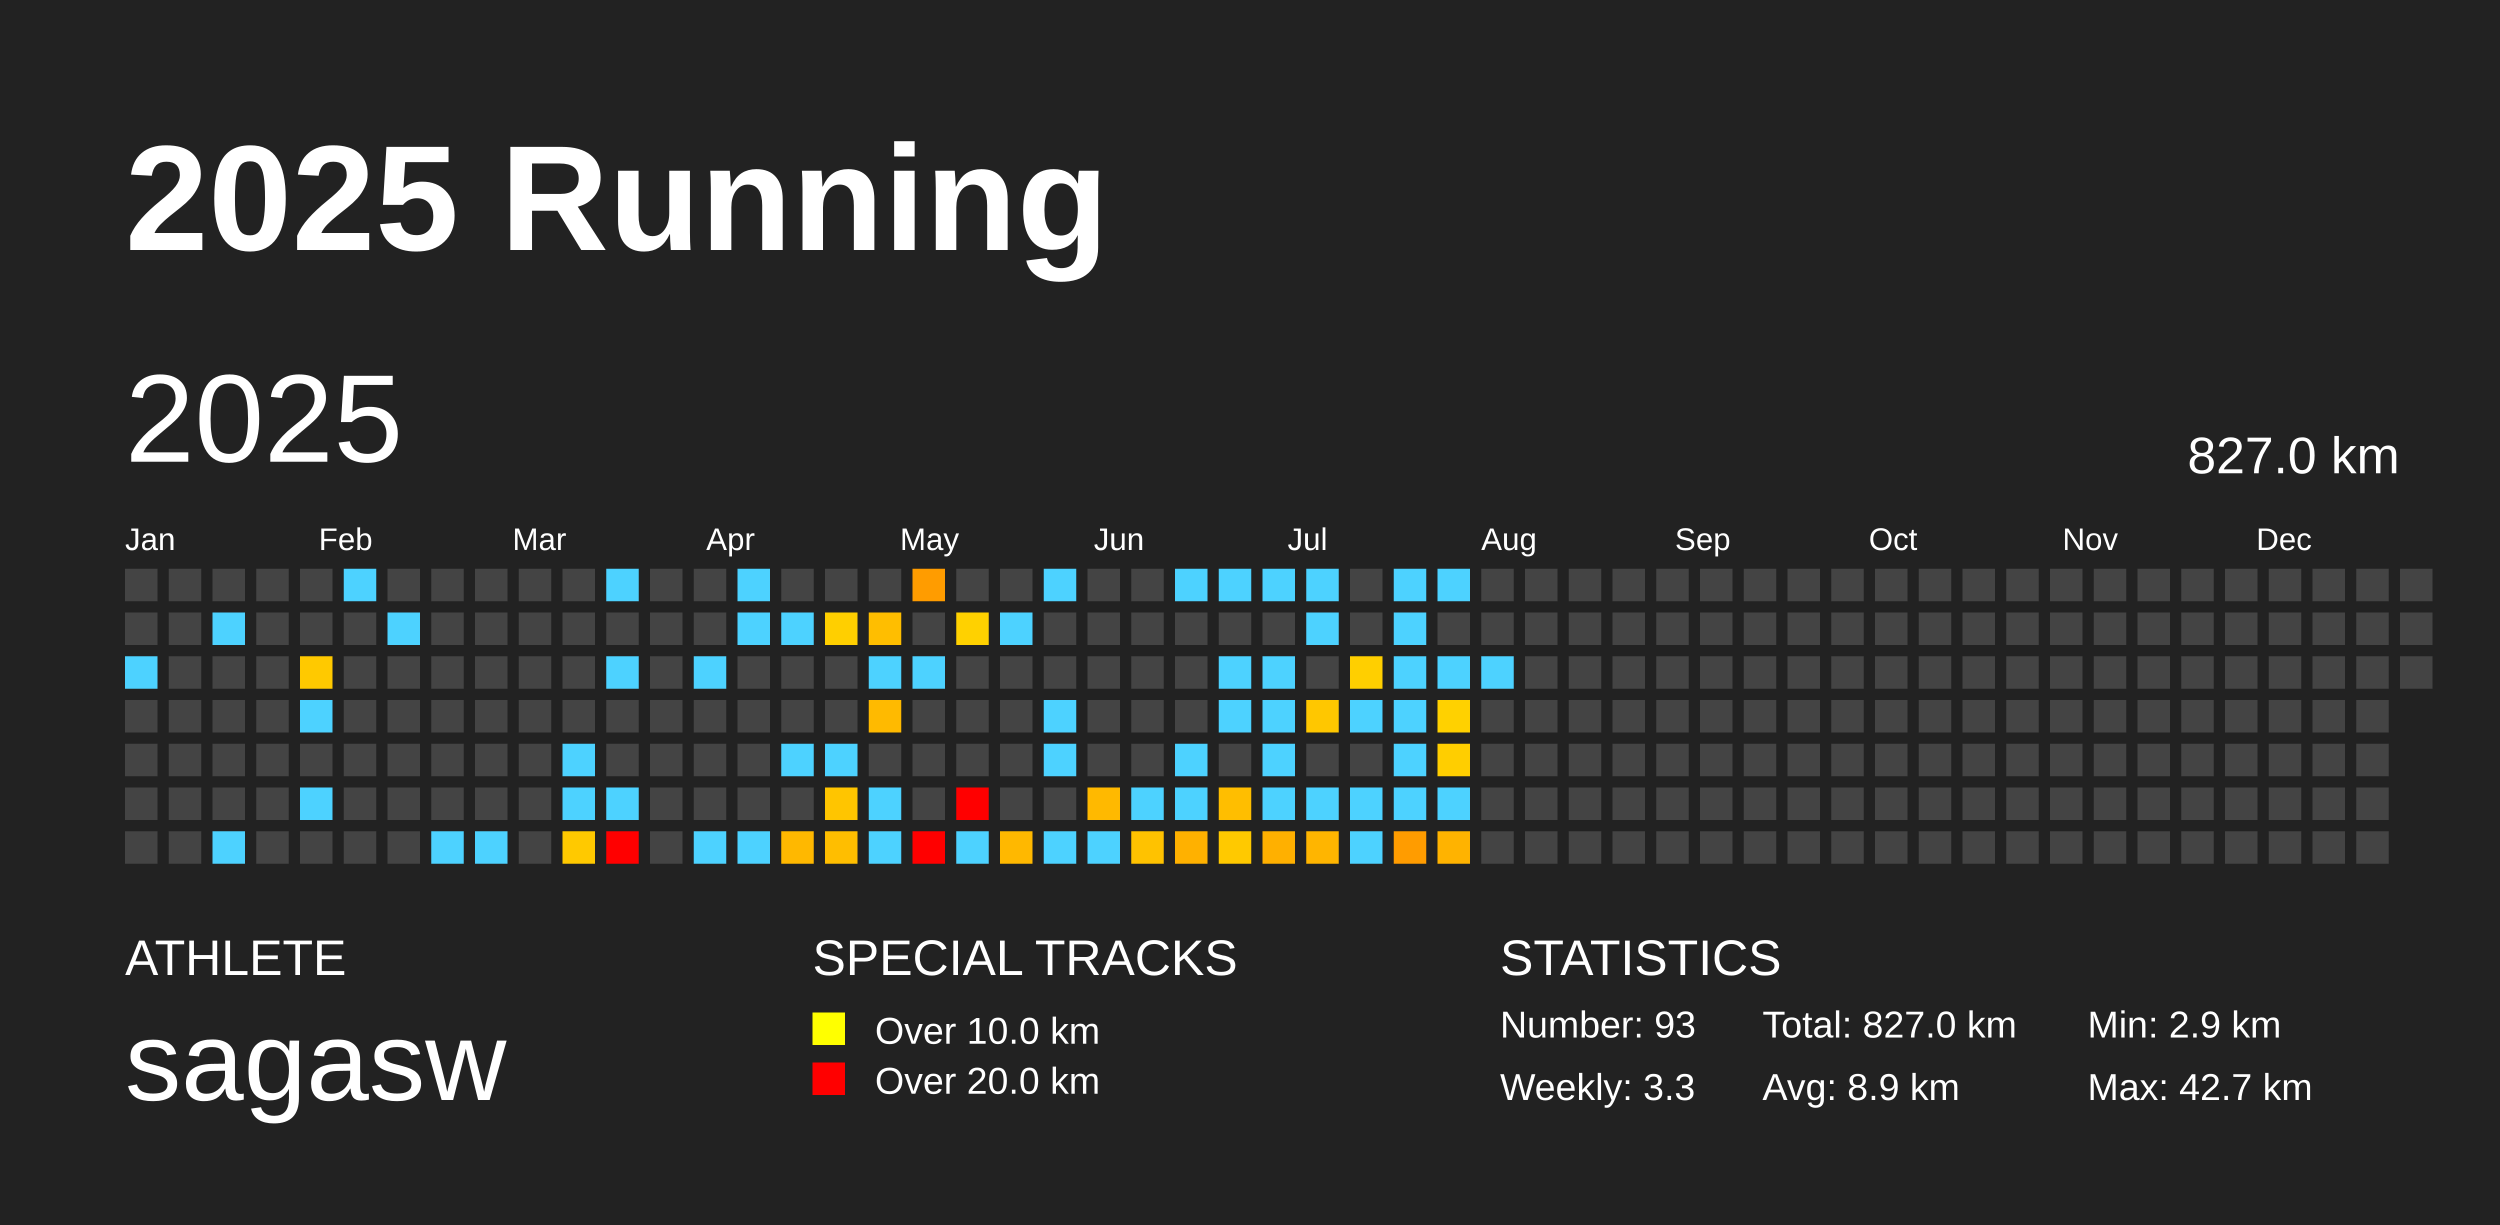
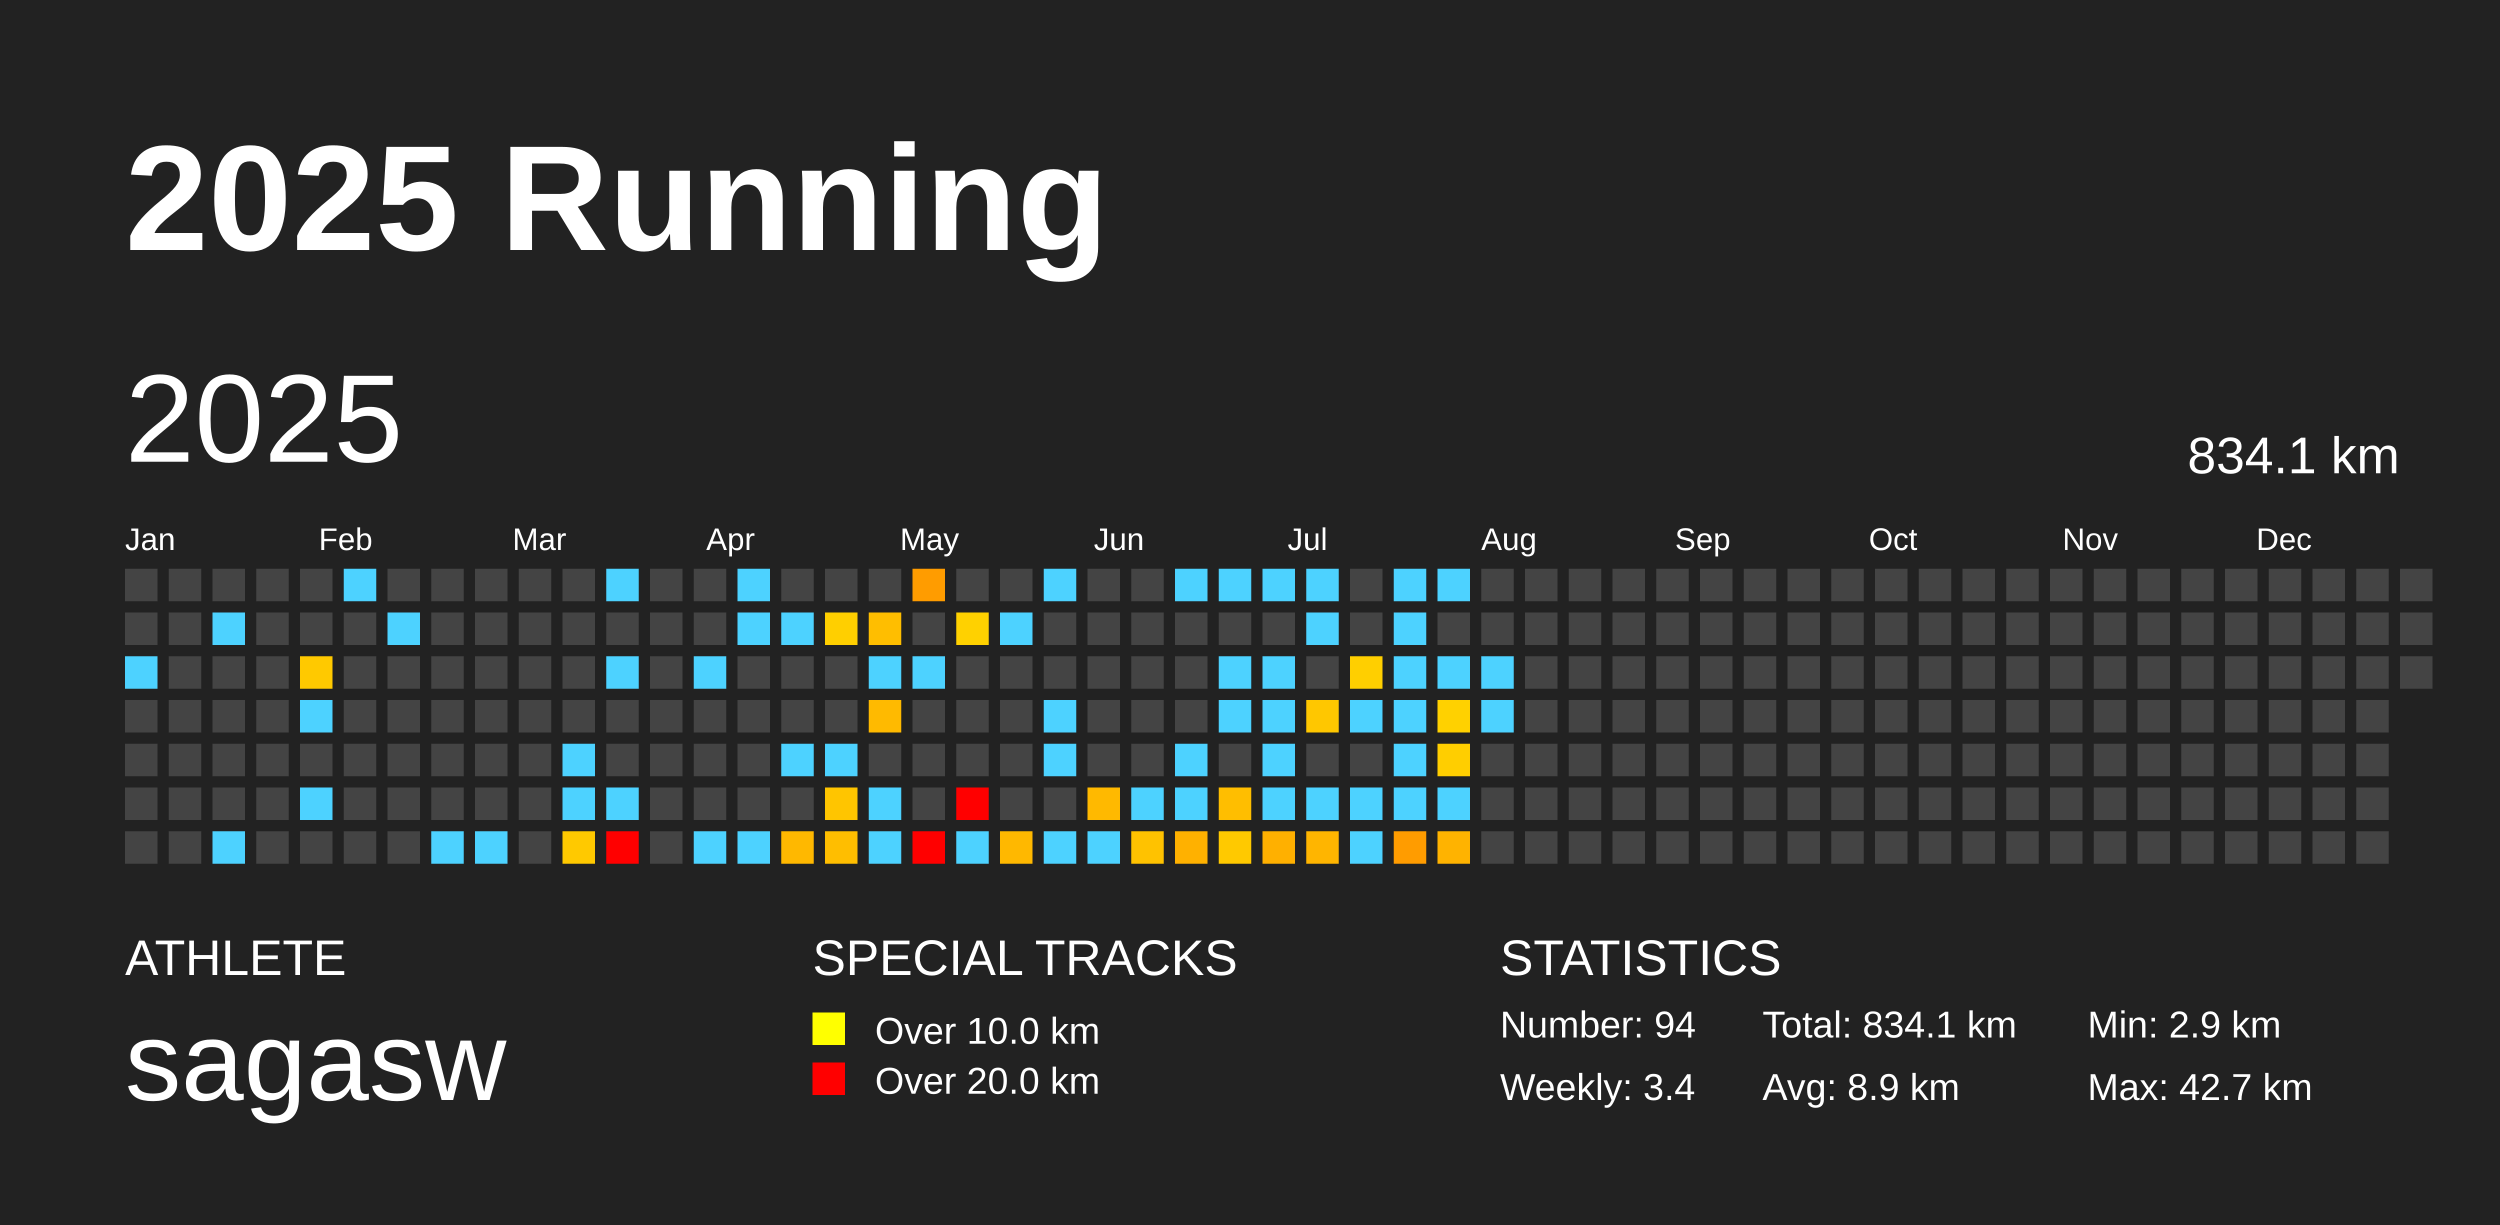
<svg xmlns="http://www.w3.org/2000/svg" baseProfile="full" height="98mm" version="1.1" viewBox="0,0,200,98" width="200mm">
  <defs />
  <rect fill="#222222" height="98" width="200" x="0" y="0" />
  <text fill="#FFFFFF" style="font-size:12px; font-family:Arial; font-weight:bold;" x="10" y="20">2025 Running</text>
  <text fill="#FFFFFF" style="font-size:4px; font-family:Arial" x="10" y="78">ATHLETE</text>
  <text fill="#FFFFFF" style="font-size:9px; font-family:Arial" x="10" y="88">sagasw</text>
  <text fill="#FFFFFF" style="font-size:4px; font-family:Arial" x="65" y="78">SPECIAL TRACKS</text>
  <rect fill="yellow" height="2.6" width="2.6" x="65" y="81" />
  <text fill="#FFFFFF" style="font-size:3px; font-family:Arial" x="70" y="83.5">Over 10.0 km</text>
  <rect fill="red" height="2.6" width="2.6" x="65" y="85" />
  <text fill="#FFFFFF" style="font-size:3px; font-family:Arial" x="70" y="87.5">Over 20.0 km</text>
  <text fill="#FFFFFF" style="font-size:4px; font-family:Arial" x="120" y="78">STATISTICS</text>
-   <text fill="#FFFFFF" style="font-size:3px; font-family:Arial" x="120" y="83">Number: 93</text>
-   <text fill="#FFFFFF" style="font-size:3px; font-family:Arial" x="120" y="88">Weekly: 3.3</text>
-   <text fill="#FFFFFF" style="font-size:3px; font-family:Arial" x="141" y="83">Total: 827.0 km</text>
+   <text fill="#FFFFFF" style="font-size:3px; font-family:Arial" x="120" y="83">Number: 94</text>
+   <text fill="#FFFFFF" style="font-size:3px; font-family:Arial" x="120" y="88">Weekly: 3.4</text>
+   <text fill="#FFFFFF" style="font-size:3px; font-family:Arial" x="141" y="83">Total: 834.1 km</text>
  <text fill="#FFFFFF" style="font-size:3px; font-family:Arial" x="141" y="88">Avg: 8.9 km</text>
  <text fill="#FFFFFF" style="font-size:3px; font-family:Arial" x="167" y="83">Min: 2.9 km</text>
  <text fill="#FFFFFF" style="font-size:3px; font-family:Arial" x="167" y="88">Max: 42.7 km</text>
  <text dominant-baseline="hanging" fill="#FFFFFF" style="font-size:10.0px; font-family:Arial;" x="10" y="30">2025</text>
-   <text dominant-baseline="hanging" fill="#FFFFFF" style="font-size:4.125px; font-family:Arial;" x="175" y="35">827.0 km</text>
+   <text dominant-baseline="hanging" fill="#FFFFFF" style="font-size:4.125px; font-family:Arial;" x="175" y="35">834.1 km</text>
  <text fill="#FFFFFF" style="font-size:2.5px; font-family:Arial" x="10.0" y="44">Jan</text>
  <text fill="#FFFFFF" style="font-size:2.5px; font-family:Arial" x="25.5" y="44">Feb</text>
  <text fill="#FFFFFF" style="font-size:2.5px; font-family:Arial" x="41.0" y="44">Mar</text>
  <text fill="#FFFFFF" style="font-size:2.5px; font-family:Arial" x="56.5" y="44">Apr</text>
  <text fill="#FFFFFF" style="font-size:2.5px; font-family:Arial" x="72.0" y="44">May</text>
  <text fill="#FFFFFF" style="font-size:2.5px; font-family:Arial" x="87.5" y="44">Jun</text>
  <text fill="#FFFFFF" style="font-size:2.5px; font-family:Arial" x="103.0" y="44">Jul</text>
  <text fill="#FFFFFF" style="font-size:2.5px; font-family:Arial" x="118.5" y="44">Aug</text>
  <text fill="#FFFFFF" style="font-size:2.5px; font-family:Arial" x="134.0" y="44">Sep</text>
  <text fill="#FFFFFF" style="font-size:2.5px; font-family:Arial" x="149.5" y="44">Oct</text>
  <text fill="#FFFFFF" style="font-size:2.5px; font-family:Arial" x="165.0" y="44">Nov</text>
  <text fill="#FFFFFF" style="font-size:2.5px; font-family:Arial" x="180.5" y="44">Dec</text>
  <rect fill="#444444" height="2.6" width="2.6" x="10.0" y="45.5" />
  <rect fill="#444444" height="2.6" width="2.6" x="10.0" y="49.0" />
  <rect fill="#4dd2ff" height="2.6" width="2.6" x="10.0" y="52.5" />
  <rect fill="#444444" height="2.6" width="2.6" x="10.0" y="56.0" />
  <rect fill="#444444" height="2.6" width="2.6" x="10.0" y="59.5" />
  <rect fill="#444444" height="2.6" width="2.6" x="10.0" y="63.0" />
  <rect fill="#444444" height="2.6" width="2.6" x="10.0" y="66.5" />
  <rect fill="#444444" height="2.6" width="2.6" x="13.5" y="45.5" />
  <rect fill="#444444" height="2.6" width="2.6" x="13.5" y="49.0" />
  <rect fill="#444444" height="2.6" width="2.6" x="13.5" y="52.5" />
  <rect fill="#444444" height="2.6" width="2.6" x="13.5" y="56.0" />
  <rect fill="#444444" height="2.6" width="2.6" x="13.5" y="59.5" />
  <rect fill="#444444" height="2.6" width="2.6" x="13.5" y="63.0" />
  <rect fill="#444444" height="2.6" width="2.6" x="13.5" y="66.5" />
  <rect fill="#444444" height="2.6" width="2.6" x="17.0" y="45.5" />
  <rect fill="#4dd2ff" height="2.6" width="2.6" x="17.0" y="49.0" />
  <rect fill="#444444" height="2.6" width="2.6" x="17.0" y="52.5" />
  <rect fill="#444444" height="2.6" width="2.6" x="17.0" y="56.0" />
  <rect fill="#444444" height="2.6" width="2.6" x="17.0" y="59.5" />
  <rect fill="#444444" height="2.6" width="2.6" x="17.0" y="63.0" />
  <rect fill="#4dd2ff" height="2.6" width="2.6" x="17.0" y="66.5" />
  <rect fill="#444444" height="2.6" width="2.6" x="20.5" y="45.5" />
  <rect fill="#444444" height="2.6" width="2.6" x="20.5" y="49.0" />
  <rect fill="#444444" height="2.6" width="2.6" x="20.5" y="52.5" />
  <rect fill="#444444" height="2.6" width="2.6" x="20.5" y="56.0" />
  <rect fill="#444444" height="2.6" width="2.6" x="20.5" y="59.5" />
  <rect fill="#444444" height="2.6" width="2.6" x="20.5" y="63.0" />
  <rect fill="#444444" height="2.6" width="2.6" x="20.5" y="66.5" />
  <rect fill="#444444" height="2.6" width="2.6" x="24.0" y="45.5" />
  <rect fill="#444444" height="2.6" width="2.6" x="24.0" y="49.0" />
  <rect fill="#ffc900" height="2.6" width="2.6" x="24.0" y="52.5" />
  <rect fill="#4dd2ff" height="2.6" width="2.6" x="24.0" y="56.0" />
  <rect fill="#444444" height="2.6" width="2.6" x="24.0" y="59.5" />
  <rect fill="#4dd2ff" height="2.6" width="2.6" x="24.0" y="63.0" />
  <rect fill="#444444" height="2.6" width="2.6" x="24.0" y="66.5" />
  <rect fill="#4dd2ff" height="2.6" width="2.6" x="27.5" y="45.5" />
  <rect fill="#444444" height="2.6" width="2.6" x="27.5" y="49.0" />
  <rect fill="#444444" height="2.6" width="2.6" x="27.5" y="52.5" />
  <rect fill="#444444" height="2.6" width="2.6" x="27.5" y="56.0" />
  <rect fill="#444444" height="2.6" width="2.6" x="27.5" y="59.5" />
  <rect fill="#444444" height="2.6" width="2.6" x="27.5" y="63.0" />
  <rect fill="#444444" height="2.6" width="2.6" x="27.5" y="66.5" />
  <rect fill="#444444" height="2.6" width="2.6" x="31.0" y="45.5" />
  <rect fill="#4dd2ff" height="2.6" width="2.6" x="31.0" y="49.0" />
  <rect fill="#444444" height="2.6" width="2.6" x="31.0" y="52.5" />
  <rect fill="#444444" height="2.6" width="2.6" x="31.0" y="56.0" />
  <rect fill="#444444" height="2.6" width="2.6" x="31.0" y="59.5" />
  <rect fill="#444444" height="2.6" width="2.6" x="31.0" y="63.0" />
  <rect fill="#444444" height="2.6" width="2.6" x="31.0" y="66.5" />
  <rect fill="#444444" height="2.6" width="2.6" x="34.5" y="45.5" />
  <rect fill="#444444" height="2.6" width="2.6" x="34.5" y="49.0" />
  <rect fill="#444444" height="2.6" width="2.6" x="34.5" y="52.5" />
  <rect fill="#444444" height="2.6" width="2.6" x="34.5" y="56.0" />
  <rect fill="#444444" height="2.6" width="2.6" x="34.5" y="59.5" />
  <rect fill="#444444" height="2.6" width="2.6" x="34.5" y="63.0" />
  <rect fill="#4dd2ff" height="2.6" width="2.6" x="34.5" y="66.5" />
  <rect fill="#444444" height="2.6" width="2.6" x="38.0" y="45.5" />
  <rect fill="#444444" height="2.6" width="2.6" x="38.0" y="49.0" />
  <rect fill="#444444" height="2.6" width="2.6" x="38.0" y="52.5" />
  <rect fill="#444444" height="2.6" width="2.6" x="38.0" y="56.0" />
  <rect fill="#444444" height="2.6" width="2.6" x="38.0" y="59.5" />
  <rect fill="#444444" height="2.6" width="2.6" x="38.0" y="63.0" />
  <rect fill="#4dd2ff" height="2.6" width="2.6" x="38.0" y="66.5" />
  <rect fill="#444444" height="2.6" width="2.6" x="41.5" y="45.5" />
  <rect fill="#444444" height="2.6" width="2.6" x="41.5" y="49.0" />
  <rect fill="#444444" height="2.6" width="2.6" x="41.5" y="52.5" />
  <rect fill="#444444" height="2.6" width="2.6" x="41.5" y="56.0" />
  <rect fill="#444444" height="2.6" width="2.6" x="41.5" y="59.5" />
  <rect fill="#444444" height="2.6" width="2.6" x="41.5" y="63.0" />
  <rect fill="#444444" height="2.6" width="2.6" x="41.5" y="66.5" />
  <rect fill="#444444" height="2.6" width="2.6" x="45.0" y="45.5" />
  <rect fill="#444444" height="2.6" width="2.6" x="45.0" y="49.0" />
  <rect fill="#444444" height="2.6" width="2.6" x="45.0" y="52.5" />
  <rect fill="#444444" height="2.6" width="2.6" x="45.0" y="56.0" />
  <rect fill="#4dd2ff" height="2.6" width="2.6" x="45.0" y="59.5" />
  <rect fill="#4dd2ff" height="2.6" width="2.6" x="45.0" y="63.0" />
  <rect fill="#ffc900" height="2.6" width="2.6" x="45.0" y="66.5" />
  <rect fill="#4dd2ff" height="2.6" width="2.6" x="48.5" y="45.5" />
  <rect fill="#444444" height="2.6" width="2.6" x="48.5" y="49.0" />
  <rect fill="#4dd2ff" height="2.6" width="2.6" x="48.5" y="52.5" />
  <rect fill="#444444" height="2.6" width="2.6" x="48.5" y="56.0" />
  <rect fill="#444444" height="2.6" width="2.6" x="48.5" y="59.5" />
  <rect fill="#4dd2ff" height="2.6" width="2.6" x="48.5" y="63.0" />
  <rect fill="red" height="2.6" width="2.6" x="48.5" y="66.5" />
  <rect fill="#444444" height="2.6" width="2.6" x="52.0" y="45.5" />
  <rect fill="#444444" height="2.6" width="2.6" x="52.0" y="49.0" />
  <rect fill="#444444" height="2.6" width="2.6" x="52.0" y="52.5" />
  <rect fill="#444444" height="2.6" width="2.6" x="52.0" y="56.0" />
  <rect fill="#444444" height="2.6" width="2.6" x="52.0" y="59.5" />
  <rect fill="#444444" height="2.6" width="2.6" x="52.0" y="63.0" />
  <rect fill="#444444" height="2.6" width="2.6" x="52.0" y="66.5" />
  <rect fill="#444444" height="2.6" width="2.6" x="55.5" y="45.5" />
  <rect fill="#444444" height="2.6" width="2.6" x="55.5" y="49.0" />
  <rect fill="#4dd2ff" height="2.6" width="2.6" x="55.5" y="52.5" />
  <rect fill="#444444" height="2.6" width="2.6" x="55.5" y="56.0" />
  <rect fill="#444444" height="2.6" width="2.6" x="55.5" y="59.5" />
  <rect fill="#444444" height="2.6" width="2.6" x="55.5" y="63.0" />
  <rect fill="#4dd2ff" height="2.6" width="2.6" x="55.5" y="66.5" />
  <rect fill="#4dd2ff" height="2.6" width="2.6" x="59.0" y="45.5" />
  <rect fill="#4dd2ff" height="2.6" width="2.6" x="59.0" y="49.0" />
  <rect fill="#444444" height="2.6" width="2.6" x="59.0" y="52.5" />
  <rect fill="#444444" height="2.6" width="2.6" x="59.0" y="56.0" />
  <rect fill="#444444" height="2.6" width="2.6" x="59.0" y="59.5" />
  <rect fill="#444444" height="2.6" width="2.6" x="59.0" y="63.0" />
  <rect fill="#4dd2ff" height="2.6" width="2.6" x="59.0" y="66.5" />
  <rect fill="#444444" height="2.6" width="2.6" x="62.5" y="45.5" />
  <rect fill="#4dd2ff" height="2.6" width="2.6" x="62.5" y="49.0" />
  <rect fill="#444444" height="2.6" width="2.6" x="62.5" y="52.5" />
  <rect fill="#444444" height="2.6" width="2.6" x="62.5" y="56.0" />
  <rect fill="#4dd2ff" height="2.6" width="2.6" x="62.5" y="59.5" />
  <rect fill="#444444" height="2.6" width="2.6" x="62.5" y="63.0" />
  <rect fill="#ffb800" height="2.6" width="2.6" x="62.5" y="66.5" />
  <rect fill="#444444" height="2.6" width="2.6" x="66.0" y="45.5" />
  <rect fill="#ffcf00" height="2.6" width="2.6" x="66.0" y="49.0" />
  <rect fill="#444444" height="2.6" width="2.6" x="66.0" y="52.5" />
  <rect fill="#444444" height="2.6" width="2.6" x="66.0" y="56.0" />
  <rect fill="#4dd2ff" height="2.6" width="2.6" x="66.0" y="59.5" />
  <rect fill="#ffc500" height="2.6" width="2.6" x="66.0" y="63.0" />
  <rect fill="#ffbe00" height="2.6" width="2.6" x="66.0" y="66.5" />
  <rect fill="#444444" height="2.6" width="2.6" x="69.5" y="45.5" />
  <rect fill="#ffbe00" height="2.6" width="2.6" x="69.5" y="49.0" />
  <rect fill="#4dd2ff" height="2.6" width="2.6" x="69.5" y="52.5" />
  <rect fill="#ffba00" height="2.6" width="2.6" x="69.5" y="56.0" />
  <rect fill="#444444" height="2.6" width="2.6" x="69.5" y="59.5" />
  <rect fill="#4dd2ff" height="2.6" width="2.6" x="69.5" y="63.0" />
  <rect fill="#4dd2ff" height="2.6" width="2.6" x="69.5" y="66.5" />
  <rect fill="#ff9c00" height="2.6" width="2.6" x="73.0" y="45.5" />
  <rect fill="#444444" height="2.6" width="2.6" x="73.0" y="49.0" />
  <rect fill="#4dd2ff" height="2.6" width="2.6" x="73.0" y="52.5" />
  <rect fill="#444444" height="2.6" width="2.6" x="73.0" y="56.0" />
  <rect fill="#444444" height="2.6" width="2.6" x="73.0" y="59.5" />
  <rect fill="#444444" height="2.6" width="2.6" x="73.0" y="63.0" />
  <rect fill="red" height="2.6" width="2.6" x="73.0" y="66.5" />
  <rect fill="#444444" height="2.6" width="2.6" x="76.5" y="45.5" />
  <rect fill="#ffd100" height="2.6" width="2.6" x="76.5" y="49.0" />
  <rect fill="#444444" height="2.6" width="2.6" x="76.5" y="52.5" />
  <rect fill="#444444" height="2.6" width="2.6" x="76.5" y="56.0" />
  <rect fill="#444444" height="2.6" width="2.6" x="76.5" y="59.5" />
  <rect fill="red" height="2.6" width="2.6" x="76.5" y="63.0" />
  <rect fill="#4dd2ff" height="2.6" width="2.6" x="76.5" y="66.5" />
  <rect fill="#444444" height="2.6" width="2.6" x="80.0" y="45.5" />
  <rect fill="#4dd2ff" height="2.6" width="2.6" x="80.0" y="49.0" />
  <rect fill="#444444" height="2.6" width="2.6" x="80.0" y="52.5" />
  <rect fill="#444444" height="2.6" width="2.6" x="80.0" y="56.0" />
  <rect fill="#444444" height="2.6" width="2.6" x="80.0" y="59.5" />
  <rect fill="#444444" height="2.6" width="2.6" x="80.0" y="63.0" />
  <rect fill="#ffb800" height="2.6" width="2.6" x="80.0" y="66.5" />
  <rect fill="#4dd2ff" height="2.6" width="2.6" x="83.5" y="45.5" />
  <rect fill="#444444" height="2.6" width="2.6" x="83.5" y="49.0" />
  <rect fill="#444444" height="2.6" width="2.6" x="83.5" y="52.5" />
  <rect fill="#4dd2ff" height="2.6" width="2.6" x="83.5" y="56.0" />
  <rect fill="#4dd2ff" height="2.6" width="2.6" x="83.5" y="59.5" />
  <rect fill="#444444" height="2.6" width="2.6" x="83.5" y="63.0" />
  <rect fill="#4dd2ff" height="2.6" width="2.6" x="83.5" y="66.5" />
  <rect fill="#444444" height="2.6" width="2.6" x="87.0" y="45.5" />
  <rect fill="#444444" height="2.6" width="2.6" x="87.0" y="49.0" />
  <rect fill="#444444" height="2.6" width="2.6" x="87.0" y="52.5" />
  <rect fill="#444444" height="2.6" width="2.6" x="87.0" y="56.0" />
  <rect fill="#444444" height="2.6" width="2.6" x="87.0" y="59.5" />
  <rect fill="#ffb900" height="2.6" width="2.6" x="87.0" y="63.0" />
  <rect fill="#4dd2ff" height="2.6" width="2.6" x="87.0" y="66.5" />
  <rect fill="#444444" height="2.6" width="2.6" x="90.5" y="45.5" />
  <rect fill="#444444" height="2.6" width="2.6" x="90.5" y="49.0" />
  <rect fill="#444444" height="2.6" width="2.6" x="90.5" y="52.5" />
  <rect fill="#444444" height="2.6" width="2.6" x="90.5" y="56.0" />
  <rect fill="#444444" height="2.6" width="2.6" x="90.5" y="59.5" />
  <rect fill="#4dd2ff" height="2.6" width="2.6" x="90.5" y="63.0" />
  <rect fill="#ffc200" height="2.6" width="2.6" x="90.5" y="66.5" />
  <rect fill="#4dd2ff" height="2.6" width="2.6" x="94.0" y="45.5" />
  <rect fill="#444444" height="2.6" width="2.6" x="94.0" y="49.0" />
  <rect fill="#444444" height="2.6" width="2.6" x="94.0" y="52.5" />
  <rect fill="#444444" height="2.6" width="2.6" x="94.0" y="56.0" />
  <rect fill="#4dd2ff" height="2.6" width="2.6" x="94.0" y="59.5" />
  <rect fill="#4dd2ff" height="2.6" width="2.6" x="94.0" y="63.0" />
  <rect fill="#ffb100" height="2.6" width="2.6" x="94.0" y="66.5" />
  <rect fill="#4dd2ff" height="2.6" width="2.6" x="97.5" y="45.5" />
  <rect fill="#444444" height="2.6" width="2.6" x="97.5" y="49.0" />
  <rect fill="#4dd2ff" height="2.6" width="2.6" x="97.5" y="52.5" />
  <rect fill="#4dd2ff" height="2.6" width="2.6" x="97.5" y="56.0" />
  <rect fill="#444444" height="2.6" width="2.6" x="97.5" y="59.5" />
  <rect fill="#ffbe00" height="2.6" width="2.6" x="97.5" y="63.0" />
  <rect fill="#ffc900" height="2.6" width="2.6" x="97.5" y="66.5" />
  <rect fill="#4dd2ff" height="2.6" width="2.6" x="101.0" y="45.5" />
  <rect fill="#444444" height="2.6" width="2.6" x="101.0" y="49.0" />
  <rect fill="#4dd2ff" height="2.6" width="2.6" x="101.0" y="52.5" />
  <rect fill="#4dd2ff" height="2.6" width="2.6" x="101.0" y="56.0" />
  <rect fill="#4dd2ff" height="2.6" width="2.6" x="101.0" y="59.5" />
  <rect fill="#4dd2ff" height="2.6" width="2.6" x="101.0" y="63.0" />
  <rect fill="#ffb000" height="2.6" width="2.6" x="101.0" y="66.5" />
  <rect fill="#4dd2ff" height="2.6" width="2.6" x="104.5" y="45.5" />
  <rect fill="#4dd2ff" height="2.6" width="2.6" x="104.5" y="49.0" />
  <rect fill="#444444" height="2.6" width="2.6" x="104.5" y="52.5" />
  <rect fill="#ffc700" height="2.6" width="2.6" x="104.5" y="56.0" />
  <rect fill="#444444" height="2.6" width="2.6" x="104.5" y="59.5" />
  <rect fill="#4dd2ff" height="2.6" width="2.6" x="104.5" y="63.0" />
  <rect fill="#ffb500" height="2.6" width="2.6" x="104.5" y="66.5" />
  <rect fill="#444444" height="2.6" width="2.6" x="108.0" y="45.5" />
  <rect fill="#444444" height="2.6" width="2.6" x="108.0" y="49.0" />
  <rect fill="#ffcf00" height="2.6" width="2.6" x="108.0" y="52.5" />
  <rect fill="#4dd2ff" height="2.6" width="2.6" x="108.0" y="56.0" />
  <rect fill="#444444" height="2.6" width="2.6" x="108.0" y="59.5" />
  <rect fill="#4dd2ff" height="2.6" width="2.6" x="108.0" y="63.0" />
  <rect fill="#4dd2ff" height="2.6" width="2.6" x="108.0" y="66.5" />
  <rect fill="#4dd2ff" height="2.6" width="2.6" x="111.5" y="45.5" />
  <rect fill="#4dd2ff" height="2.6" width="2.6" x="111.5" y="49.0" />
  <rect fill="#4dd2ff" height="2.6" width="2.6" x="111.5" y="52.5" />
  <rect fill="#4dd2ff" height="2.6" width="2.6" x="111.5" y="56.0" />
  <rect fill="#4dd2ff" height="2.6" width="2.6" x="111.5" y="59.5" />
  <rect fill="#4dd2ff" height="2.6" width="2.6" x="111.5" y="63.0" />
  <rect fill="#ff9c00" height="2.6" width="2.6" x="111.5" y="66.5" />
  <rect fill="#4dd2ff" height="2.6" width="2.6" x="115.0" y="45.5" />
  <rect fill="#444444" height="2.6" width="2.6" x="115.0" y="49.0" />
  <rect fill="#4dd2ff" height="2.6" width="2.6" x="115.0" y="52.5" />
  <rect fill="#ffd100" height="2.6" width="2.6" x="115.0" y="56.0" />
  <rect fill="#ffce00" height="2.6" width="2.6" x="115.0" y="59.5" />
  <rect fill="#4dd2ff" height="2.6" width="2.6" x="115.0" y="63.0" />
  <rect fill="#ffb300" height="2.6" width="2.6" x="115.0" y="66.5" />
  <rect fill="#444444" height="2.6" width="2.6" x="118.5" y="45.5" />
  <rect fill="#444444" height="2.6" width="2.6" x="118.5" y="49.0" />
  <rect fill="#4dd2ff" height="2.6" width="2.6" x="118.5" y="52.5" />
-   <rect fill="#444444" height="2.6" width="2.6" x="118.5" y="56.0" />
+   <rect fill="#4dd2ff" height="2.6" width="2.6" x="118.5" y="56.0" />
  <rect fill="#444444" height="2.6" width="2.6" x="118.5" y="59.5" />
  <rect fill="#444444" height="2.6" width="2.6" x="118.5" y="63.0" />
  <rect fill="#444444" height="2.6" width="2.6" x="118.5" y="66.5" />
  <rect fill="#444444" height="2.6" width="2.6" x="122.0" y="45.5" />
  <rect fill="#444444" height="2.6" width="2.6" x="122.0" y="49.0" />
  <rect fill="#444444" height="2.6" width="2.6" x="122.0" y="52.5" />
  <rect fill="#444444" height="2.6" width="2.6" x="122.0" y="56.0" />
  <rect fill="#444444" height="2.6" width="2.6" x="122.0" y="59.5" />
  <rect fill="#444444" height="2.6" width="2.6" x="122.0" y="63.0" />
  <rect fill="#444444" height="2.6" width="2.6" x="122.0" y="66.5" />
  <rect fill="#444444" height="2.6" width="2.6" x="125.5" y="45.5" />
  <rect fill="#444444" height="2.6" width="2.6" x="125.5" y="49.0" />
  <rect fill="#444444" height="2.6" width="2.6" x="125.5" y="52.5" />
  <rect fill="#444444" height="2.6" width="2.6" x="125.5" y="56.0" />
  <rect fill="#444444" height="2.6" width="2.6" x="125.5" y="59.5" />
  <rect fill="#444444" height="2.6" width="2.6" x="125.5" y="63.0" />
  <rect fill="#444444" height="2.6" width="2.6" x="125.5" y="66.5" />
  <rect fill="#444444" height="2.6" width="2.6" x="129.0" y="45.5" />
  <rect fill="#444444" height="2.6" width="2.6" x="129.0" y="49.0" />
  <rect fill="#444444" height="2.6" width="2.6" x="129.0" y="52.5" />
  <rect fill="#444444" height="2.6" width="2.6" x="129.0" y="56.0" />
  <rect fill="#444444" height="2.6" width="2.6" x="129.0" y="59.5" />
  <rect fill="#444444" height="2.6" width="2.6" x="129.0" y="63.0" />
  <rect fill="#444444" height="2.6" width="2.6" x="129.0" y="66.5" />
  <rect fill="#444444" height="2.6" width="2.6" x="132.5" y="45.5" />
  <rect fill="#444444" height="2.6" width="2.6" x="132.5" y="49.0" />
  <rect fill="#444444" height="2.6" width="2.6" x="132.5" y="52.5" />
  <rect fill="#444444" height="2.6" width="2.6" x="132.5" y="56.0" />
  <rect fill="#444444" height="2.6" width="2.6" x="132.5" y="59.5" />
  <rect fill="#444444" height="2.6" width="2.6" x="132.5" y="63.0" />
  <rect fill="#444444" height="2.6" width="2.6" x="132.5" y="66.5" />
  <rect fill="#444444" height="2.6" width="2.6" x="136.0" y="45.5" />
  <rect fill="#444444" height="2.6" width="2.6" x="136.0" y="49.0" />
  <rect fill="#444444" height="2.6" width="2.6" x="136.0" y="52.5" />
  <rect fill="#444444" height="2.6" width="2.6" x="136.0" y="56.0" />
  <rect fill="#444444" height="2.6" width="2.6" x="136.0" y="59.5" />
  <rect fill="#444444" height="2.6" width="2.6" x="136.0" y="63.0" />
  <rect fill="#444444" height="2.6" width="2.6" x="136.0" y="66.5" />
  <rect fill="#444444" height="2.6" width="2.6" x="139.5" y="45.5" />
  <rect fill="#444444" height="2.6" width="2.6" x="139.5" y="49.0" />
  <rect fill="#444444" height="2.6" width="2.6" x="139.5" y="52.5" />
  <rect fill="#444444" height="2.6" width="2.6" x="139.5" y="56.0" />
  <rect fill="#444444" height="2.6" width="2.6" x="139.5" y="59.5" />
  <rect fill="#444444" height="2.6" width="2.6" x="139.5" y="63.0" />
  <rect fill="#444444" height="2.6" width="2.6" x="139.5" y="66.5" />
  <rect fill="#444444" height="2.6" width="2.6" x="143.0" y="45.5" />
  <rect fill="#444444" height="2.6" width="2.6" x="143.0" y="49.0" />
  <rect fill="#444444" height="2.6" width="2.6" x="143.0" y="52.5" />
  <rect fill="#444444" height="2.6" width="2.6" x="143.0" y="56.0" />
  <rect fill="#444444" height="2.6" width="2.6" x="143.0" y="59.5" />
  <rect fill="#444444" height="2.6" width="2.6" x="143.0" y="63.0" />
  <rect fill="#444444" height="2.6" width="2.6" x="143.0" y="66.5" />
  <rect fill="#444444" height="2.6" width="2.6" x="146.5" y="45.5" />
  <rect fill="#444444" height="2.6" width="2.6" x="146.5" y="49.0" />
  <rect fill="#444444" height="2.6" width="2.6" x="146.5" y="52.5" />
  <rect fill="#444444" height="2.6" width="2.6" x="146.5" y="56.0" />
  <rect fill="#444444" height="2.6" width="2.6" x="146.5" y="59.5" />
  <rect fill="#444444" height="2.6" width="2.6" x="146.5" y="63.0" />
  <rect fill="#444444" height="2.6" width="2.6" x="146.5" y="66.5" />
  <rect fill="#444444" height="2.6" width="2.6" x="150.0" y="45.5" />
  <rect fill="#444444" height="2.6" width="2.6" x="150.0" y="49.0" />
  <rect fill="#444444" height="2.6" width="2.6" x="150.0" y="52.5" />
  <rect fill="#444444" height="2.6" width="2.6" x="150.0" y="56.0" />
  <rect fill="#444444" height="2.6" width="2.6" x="150.0" y="59.5" />
  <rect fill="#444444" height="2.6" width="2.6" x="150.0" y="63.0" />
  <rect fill="#444444" height="2.6" width="2.6" x="150.0" y="66.5" />
  <rect fill="#444444" height="2.6" width="2.6" x="153.5" y="45.5" />
  <rect fill="#444444" height="2.6" width="2.6" x="153.5" y="49.0" />
  <rect fill="#444444" height="2.6" width="2.6" x="153.5" y="52.5" />
  <rect fill="#444444" height="2.6" width="2.6" x="153.5" y="56.0" />
  <rect fill="#444444" height="2.6" width="2.6" x="153.5" y="59.5" />
  <rect fill="#444444" height="2.6" width="2.6" x="153.5" y="63.0" />
  <rect fill="#444444" height="2.6" width="2.6" x="153.5" y="66.5" />
  <rect fill="#444444" height="2.6" width="2.6" x="157.0" y="45.5" />
  <rect fill="#444444" height="2.6" width="2.6" x="157.0" y="49.0" />
  <rect fill="#444444" height="2.6" width="2.6" x="157.0" y="52.5" />
  <rect fill="#444444" height="2.6" width="2.6" x="157.0" y="56.0" />
  <rect fill="#444444" height="2.6" width="2.6" x="157.0" y="59.5" />
  <rect fill="#444444" height="2.6" width="2.6" x="157.0" y="63.0" />
  <rect fill="#444444" height="2.6" width="2.6" x="157.0" y="66.5" />
  <rect fill="#444444" height="2.6" width="2.6" x="160.5" y="45.5" />
  <rect fill="#444444" height="2.6" width="2.6" x="160.5" y="49.0" />
  <rect fill="#444444" height="2.6" width="2.6" x="160.5" y="52.5" />
  <rect fill="#444444" height="2.6" width="2.6" x="160.5" y="56.0" />
  <rect fill="#444444" height="2.6" width="2.6" x="160.5" y="59.5" />
  <rect fill="#444444" height="2.6" width="2.6" x="160.5" y="63.0" />
  <rect fill="#444444" height="2.6" width="2.6" x="160.5" y="66.5" />
  <rect fill="#444444" height="2.6" width="2.6" x="164.0" y="45.5" />
  <rect fill="#444444" height="2.6" width="2.6" x="164.0" y="49.0" />
  <rect fill="#444444" height="2.6" width="2.6" x="164.0" y="52.5" />
  <rect fill="#444444" height="2.6" width="2.6" x="164.0" y="56.0" />
  <rect fill="#444444" height="2.6" width="2.6" x="164.0" y="59.5" />
  <rect fill="#444444" height="2.6" width="2.6" x="164.0" y="63.0" />
  <rect fill="#444444" height="2.6" width="2.6" x="164.0" y="66.5" />
  <rect fill="#444444" height="2.6" width="2.6" x="167.5" y="45.5" />
  <rect fill="#444444" height="2.6" width="2.6" x="167.5" y="49.0" />
  <rect fill="#444444" height="2.6" width="2.6" x="167.5" y="52.5" />
  <rect fill="#444444" height="2.6" width="2.6" x="167.5" y="56.0" />
  <rect fill="#444444" height="2.6" width="2.6" x="167.5" y="59.5" />
  <rect fill="#444444" height="2.6" width="2.6" x="167.5" y="63.0" />
  <rect fill="#444444" height="2.6" width="2.6" x="167.5" y="66.5" />
  <rect fill="#444444" height="2.6" width="2.6" x="171.0" y="45.5" />
  <rect fill="#444444" height="2.6" width="2.6" x="171.0" y="49.0" />
  <rect fill="#444444" height="2.6" width="2.6" x="171.0" y="52.5" />
  <rect fill="#444444" height="2.6" width="2.6" x="171.0" y="56.0" />
  <rect fill="#444444" height="2.6" width="2.6" x="171.0" y="59.5" />
  <rect fill="#444444" height="2.6" width="2.6" x="171.0" y="63.0" />
  <rect fill="#444444" height="2.6" width="2.6" x="171.0" y="66.5" />
  <rect fill="#444444" height="2.6" width="2.6" x="174.5" y="45.5" />
  <rect fill="#444444" height="2.6" width="2.6" x="174.5" y="49.0" />
  <rect fill="#444444" height="2.6" width="2.6" x="174.5" y="52.5" />
  <rect fill="#444444" height="2.6" width="2.6" x="174.5" y="56.0" />
  <rect fill="#444444" height="2.6" width="2.6" x="174.5" y="59.5" />
  <rect fill="#444444" height="2.6" width="2.6" x="174.5" y="63.0" />
  <rect fill="#444444" height="2.6" width="2.6" x="174.5" y="66.5" />
  <rect fill="#444444" height="2.6" width="2.6" x="178.0" y="45.5" />
  <rect fill="#444444" height="2.6" width="2.6" x="178.0" y="49.0" />
  <rect fill="#444444" height="2.6" width="2.6" x="178.0" y="52.5" />
  <rect fill="#444444" height="2.6" width="2.6" x="178.0" y="56.0" />
  <rect fill="#444444" height="2.6" width="2.6" x="178.0" y="59.5" />
  <rect fill="#444444" height="2.6" width="2.6" x="178.0" y="63.0" />
  <rect fill="#444444" height="2.6" width="2.6" x="178.0" y="66.5" />
  <rect fill="#444444" height="2.6" width="2.6" x="181.5" y="45.5" />
  <rect fill="#444444" height="2.6" width="2.6" x="181.5" y="49.0" />
  <rect fill="#444444" height="2.6" width="2.6" x="181.5" y="52.5" />
  <rect fill="#444444" height="2.6" width="2.6" x="181.5" y="56.0" />
  <rect fill="#444444" height="2.6" width="2.6" x="181.5" y="59.5" />
  <rect fill="#444444" height="2.6" width="2.6" x="181.5" y="63.0" />
  <rect fill="#444444" height="2.6" width="2.6" x="181.5" y="66.5" />
  <rect fill="#444444" height="2.6" width="2.6" x="185.0" y="45.5" />
  <rect fill="#444444" height="2.6" width="2.6" x="185.0" y="49.0" />
  <rect fill="#444444" height="2.6" width="2.6" x="185.0" y="52.5" />
  <rect fill="#444444" height="2.6" width="2.6" x="185.0" y="56.0" />
  <rect fill="#444444" height="2.6" width="2.6" x="185.0" y="59.5" />
  <rect fill="#444444" height="2.6" width="2.6" x="185.0" y="63.0" />
  <rect fill="#444444" height="2.6" width="2.6" x="185.0" y="66.5" />
  <rect fill="#444444" height="2.6" width="2.6" x="188.5" y="45.5" />
  <rect fill="#444444" height="2.6" width="2.6" x="188.5" y="49.0" />
  <rect fill="#444444" height="2.6" width="2.6" x="188.5" y="52.5" />
  <rect fill="#444444" height="2.6" width="2.6" x="188.5" y="56.0" />
  <rect fill="#444444" height="2.6" width="2.6" x="188.5" y="59.5" />
  <rect fill="#444444" height="2.6" width="2.6" x="188.5" y="63.0" />
  <rect fill="#444444" height="2.6" width="2.6" x="188.5" y="66.5" />
  <rect fill="#444444" height="2.6" width="2.6" x="192.0" y="45.5" />
  <rect fill="#444444" height="2.6" width="2.6" x="192.0" y="49.0" />
  <rect fill="#444444" height="2.6" width="2.6" x="192.0" y="52.5" />
</svg>
